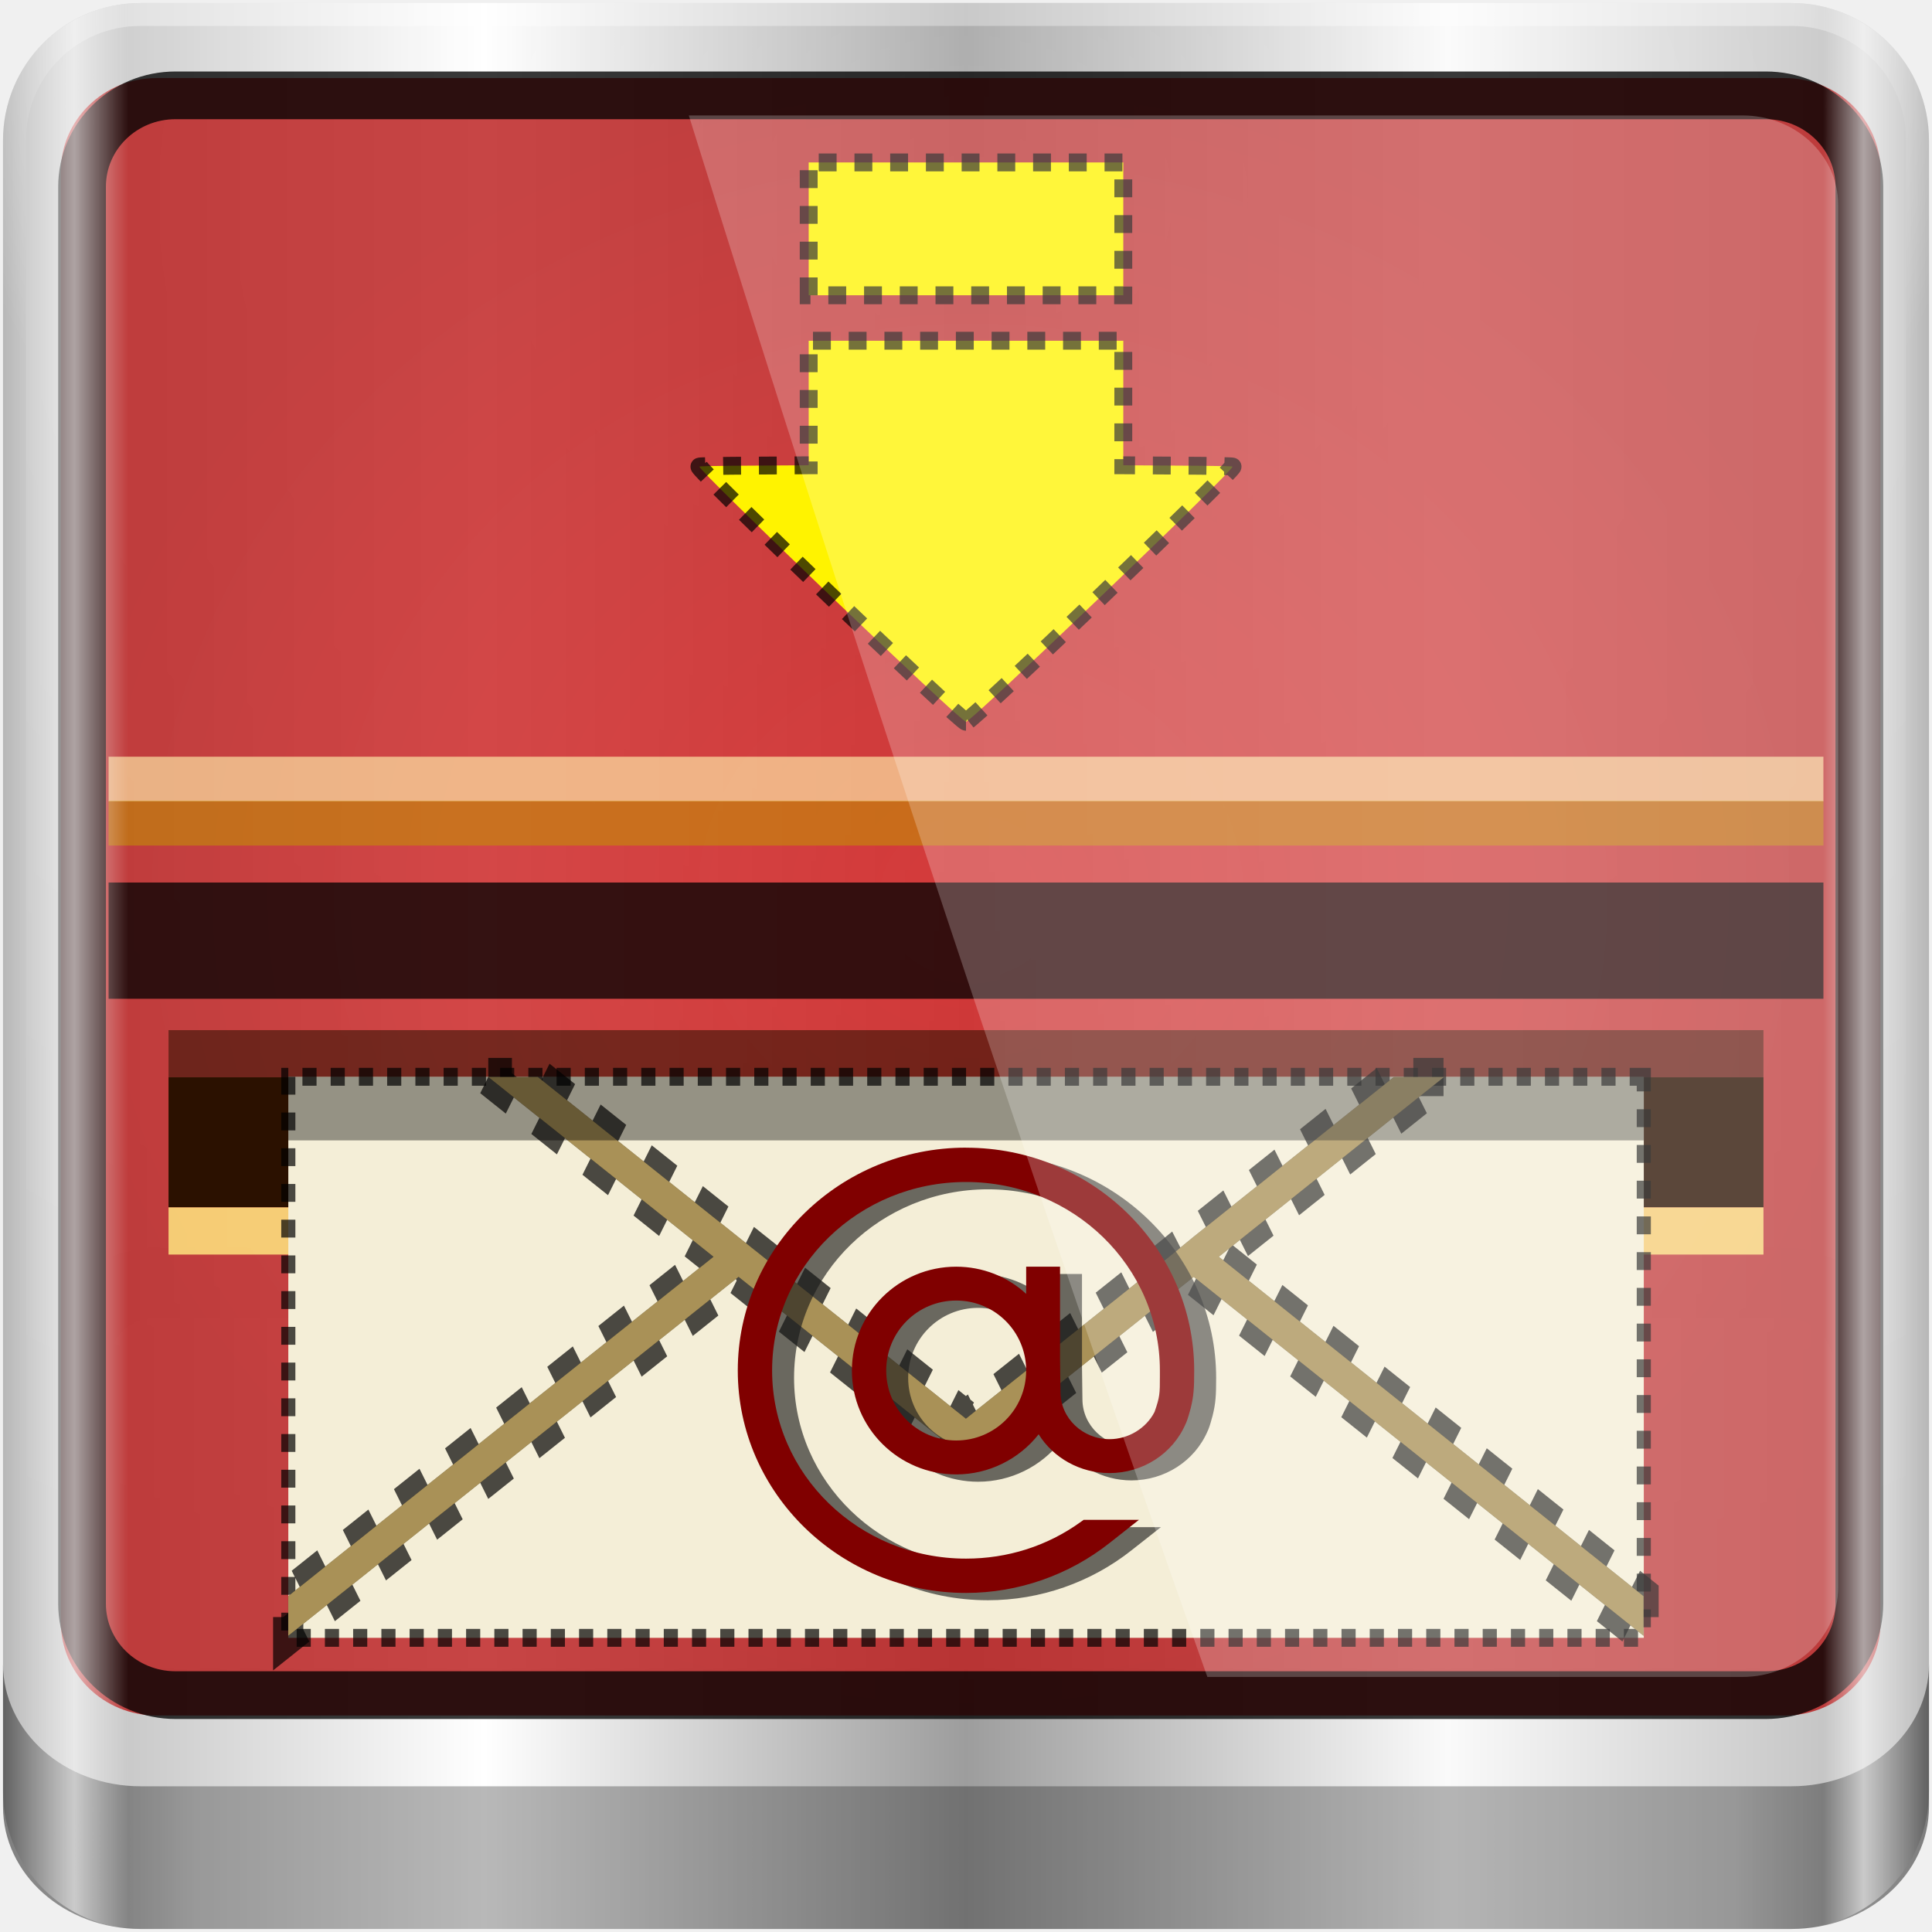
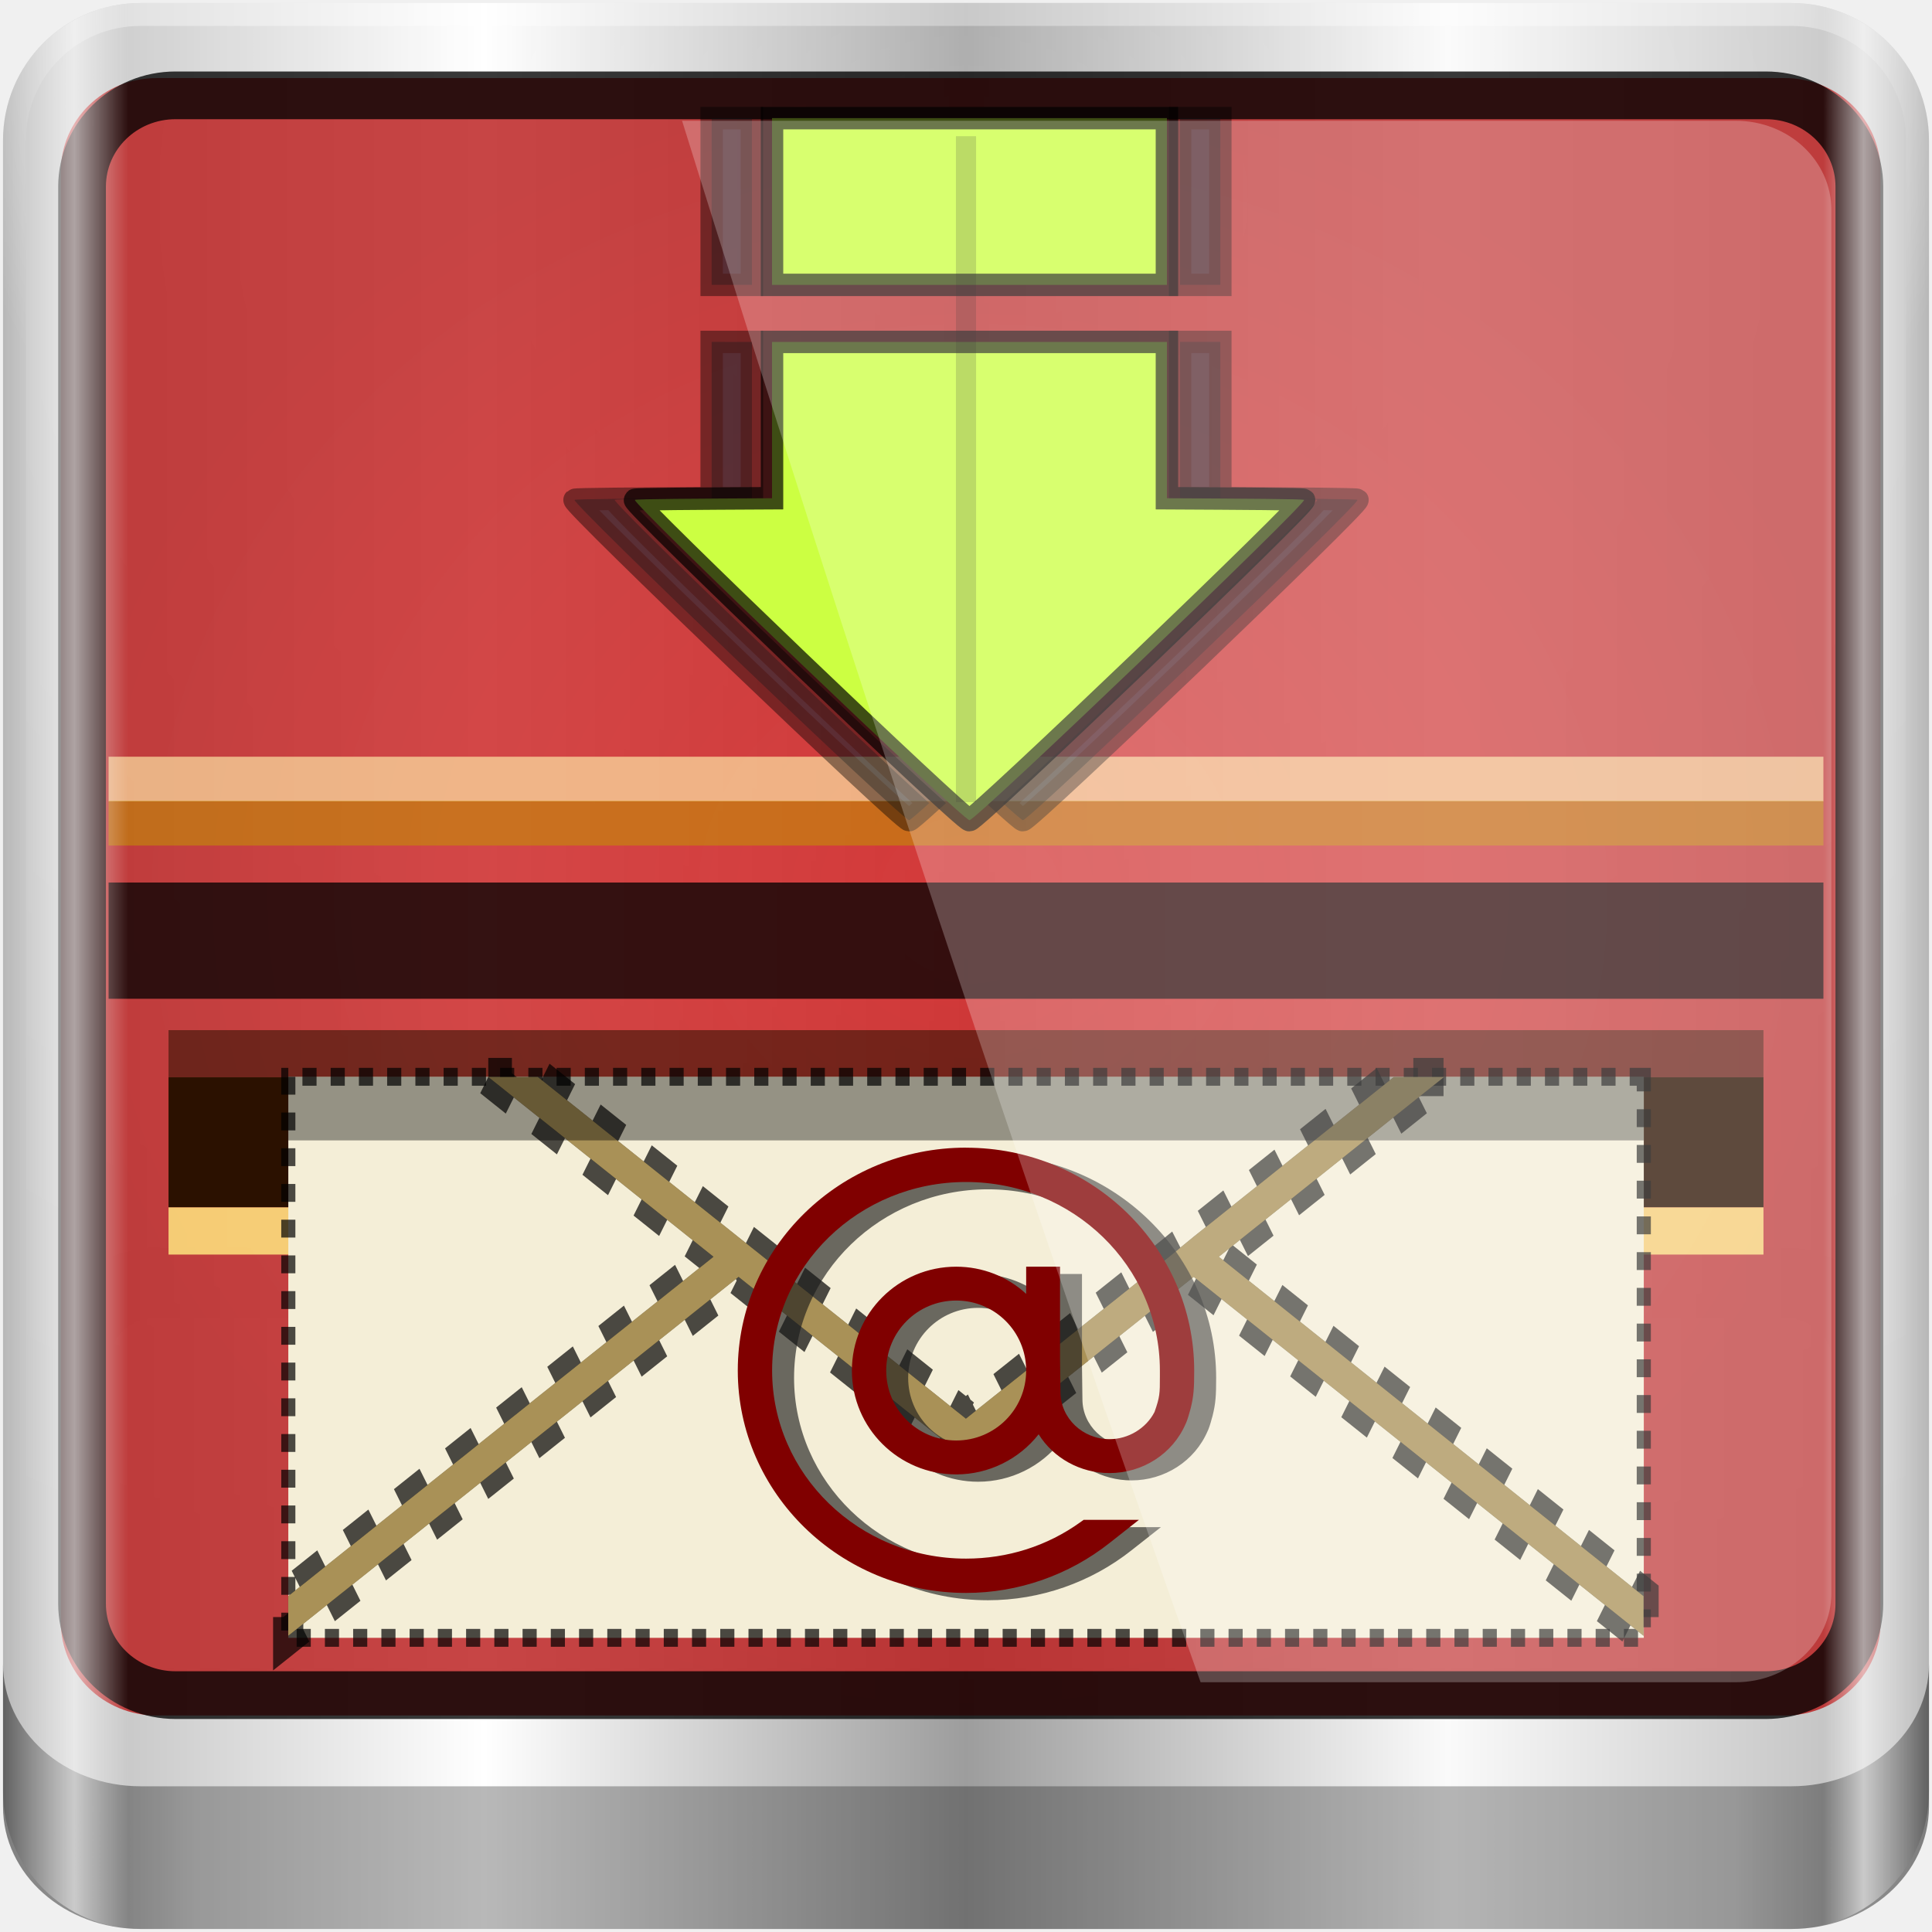
<svg xmlns="http://www.w3.org/2000/svg" xmlns:xlink="http://www.w3.org/1999/xlink" width="96" height="96" id="svg2" version="1.1">
  <defs id="defs4">
    <linearGradient xlink:href="#linearGradient6139-0-0" id="linearGradient15935" gradientUnits="userSpaceOnUse" gradientTransform="matrix(1.139286,0,0,1.139285,-12.50389,-39.00097)" x1="6" y1="47" x2="90" y2="47" />
    <linearGradient id="linearGradient6139-0-0">
      <stop id="stop6141-2-9" offset="0" style="stop-color:#b7b7b7;stop-opacity:1;" />
      <stop style="stop-color:#ffffff;stop-opacity:1;" offset="0.25" id="stop6151-0-8" />
      <stop style="stop-color:#9d9d9d;stop-opacity:1;" offset="0.5" id="stop6147-1-4" />
      <stop id="stop6149-4-9" offset="0.75" style="stop-color:#fafafa;stop-opacity:1;" />
      <stop id="stop6143-4-8" offset="1" style="stop-color:#b7b7b7;stop-opacity:1;" />
    </linearGradient>
    <radialGradient xlink:href="#linearGradient3888-8-4-8-6-7" id="radialGradient15937" gradientUnits="userSpaceOnUse" gradientTransform="matrix(0,1.620944,-2.038285,0,160.6643,-243.0366)" cx="158" cy="6.213" fx="158" fy="6.213" r="41" />
    <linearGradient id="linearGradient3888-8-4-8-6-7">
      <stop style="stop-color:#ffffff;stop-opacity:1;" offset="0" id="stop3890-4-7-9-7-0" />
      <stop style="stop-color:#ffffff;stop-opacity:0;" offset="1" id="stop3892-5-8-2-7-0" />
    </linearGradient>
    <radialGradient xlink:href="#linearGradient4091-0-3-0-7-0" id="radialGradient15939" gradientUnits="userSpaceOnUse" gradientTransform="matrix(-1.072173,0,0,-0.8750202,199.4643,-19.12555)" cx="48" cy="-27" fx="48" fy="-27" r="42" />
    <linearGradient id="linearGradient4091-0-3-0-7-0">
      <stop style="stop-color:#ffffff;stop-opacity:1;" offset="0" id="stop4093-3-6-4-2-5" />
      <stop id="stop4099-6-1-8-3-2" offset="0.8" style="stop-color:#ffffff;stop-opacity:1;" />
      <stop style="stop-color:#ffffff;stop-opacity:0;" offset="1" id="stop4095-1-0-7-9-7" />
    </linearGradient>
    <linearGradient xlink:href="#linearGradient3832-0-6-1-1-0" id="linearGradient15941" gradientUnits="userSpaceOnUse" gradientTransform="matrix(1,0,0,0.8890586,200,8.943174)" x1="-94" y1="82.984" x2="-10.188" y2="82.984" />
    <linearGradient id="linearGradient3832-0-6-1-1-0">
      <stop style="stop-color:#000000;stop-opacity:1;" offset="0" id="stop3834-6-3-7-1-2" />
      <stop id="stop3872-2-4-7" offset="0.1" style="stop-color:#000000;stop-opacity:0.588;" />
      <stop style="stop-color:#000000;stop-opacity:0.588;" offset="0.9" id="stop3844-6-2-7-6-3" />
      <stop style="stop-color:#000000;stop-opacity:1;" offset="1" id="stop3836-5-0-2-9-1" />
    </linearGradient>
    <radialGradient xlink:href="#linearGradient15653" id="radialGradient15943" gradientUnits="userSpaceOnUse" gradientTransform="matrix(1.003444,0,0,0.9029014,27.67112,10.76223)" cx="14.693" cy="0.381" fx="14.693" fy="0.381" r="45.056" />
    <linearGradient id="linearGradient15653">
      <stop style="stop-color:#dc2222;stop-opacity:1;" offset="0" id="stop15655" />
      <stop style="stop-color:#bb1d1d;stop-opacity:1;" offset="1" id="stop15657" />
    </linearGradient>
    <linearGradient gradientTransform="scale(1.005865,0.994169)" gradientUnits="userSpaceOnUse" id="ButtonShadow-4" y2="7.017" x2="45.448" y1="92.54" x1="45.448">
      <stop offset="0" style="stop-color:#000000;stop-opacity:1" id="stop3750-5" />
      <stop offset="1" style="stop-color:#000000;stop-opacity:0.588" id="stop3752-3" />
    </linearGradient>
    <filter id="filter3174-2" color-interpolation-filters="sRGB">
      <feGaussianBlur stdDeviation="1.71" id="feGaussianBlur3176-5" />
    </filter>
    <linearGradient y2="47" x2="90" y1="47" x1="6" gradientTransform="matrix(1.139286,0,0,1.139285,-6.685709,-37.54643)" gradientUnits="userSpaceOnUse" id="linearGradient4584" xlink:href="#linearGradient5700-9-0" />
    <linearGradient id="linearGradient5700-9-0">
      <stop id="stop5702-6-4" offset="0" style="stop-color:#ffffff;stop-opacity:0;" />
      <stop style="stop-color:#ffffff;stop-opacity:0.851;" offset="0.037" id="stop5704-6-1" />
      <stop id="stop5706-4-6" offset="0.065" style="stop-color:#ffffff;stop-opacity:0;" />
      <stop style="stop-color:#ffffff;stop-opacity:0;" offset="0.945" id="stop5712-0-7" />
      <stop style="stop-color:#ffffff;stop-opacity:0.851;" offset="0.966" id="stop5710-1-5" />
      <stop id="stop5708-7-5" offset="1" style="stop-color:#ffffff;stop-opacity:0;" />
    </linearGradient>
    <linearGradient y2="47" x2="90" y1="47" x1="6" gradientTransform="matrix(1.139286,0,0,1.139285,-6.685709,-37.54643)" gradientUnits="userSpaceOnUse" id="linearGradient4729" xlink:href="#linearGradient5700-9-0" />
  </defs>
  <g id="layer1" transform="translate(0,32)">
    <g id="g4611">
      <g transform="translate(5.818182,1.454546)" id="g15905">
        <path style="fill:url(#linearGradient15935);fill-opacity:1;fill-rule:nonzero;stroke:none;display:inline" d="m 83.196,-33.305 -82.029,0 c -3.787,0 -6.836,3.049 -6.836,6.836 l 0,82.029 c 0,3.787 3.049,6.836 6.836,6.836 l 82.029,0 c 3.787,0 6.836,-3.049 6.836,-6.836 l 0,-82.029 c 0,-3.787 -3.049,-6.836 -6.836,-6.836 z" id="rect4251-1" />
        <g id="g3272" transform="matrix(1.139286,0,0,1.139285,-126.4325,-38.43133)">
          <path id="path3400-6" d="m 112,5.5 c -2.787,0 -5,2.213 -5,5 l 0,20.719 0,7 0,38.594 c 1.071,1.629 2.897,2.719 5,2.719 l 4,0 64,0 4,0 c 2.103,0 3.929,-1.09 5,-2.719 l 0,-38.594 0,-7 L 189,10.5 c 0,-2.787 -2.213,-5 -5,-5 z" style="opacity:0.2;fill:url(#radialGradient15937);fill-opacity:1;fill-rule:nonzero;stroke:none;display:inline" />
          <path id="path4236-5" d="m 112,4.5 c -3.324,0 -6,2.676 -6,6 l 0,15 1,0 0,-15 c 0,-2.787 2.213,-5 5,-5 l 72,0 c 2.787,0 5,2.213 5,5 l 0,15 1,0 0,-15 c 0,-3.324 -2.676,-6 -6,-6 l -72,0 z" style="opacity:0.45;fill:url(#radialGradient15939);fill-opacity:1;fill-rule:nonzero;stroke:none;display:inline" />
          <path style="opacity:0.47;fill:url(#linearGradient15941);fill-opacity:1;fill-rule:nonzero;stroke:none" d="m 106,76.942 0,0.889 0,0.889 0,0.889 0,1.778 0,1.778 c 0,2.955 2.676,5.334 6,5.334 l 72,0 c 3.324,0 6,-2.379 6,-5.334 l 0,-1.778 0,-1.778 0,-0.889 0,-0.889 0,-0.889 c 0,2.955 -2.676,5.334 -6,5.334 l -72,0 c -3.324,0 -6,-2.379 -6,-5.334 z" id="path4242-5" />
        </g>
        <path style="font-size:medium;font-style:normal;font-variant:normal;font-weight:normal;font-stretch:normal;text-indent:0;text-align:start;text-decoration:none;line-height:normal;letter-spacing:normal;word-spacing:normal;text-transform:none;direction:ltr;block-progression:tb;writing-mode:lr-tb;text-anchor:start;baseline-shift:baseline;opacity:0.02;color:#000000;fill:#000000;fill-opacity:1;fill-rule:nonzero;stroke:none;stroke-width:6;marker:none;visibility:visible;display:inline;overflow:visible;enable-background:accumulate;font-family:Sans;-inkscape-font-specification:Sans" d="m 1.963,28.541 c -1.885,0 -3.649,0.984 -4.759,2.434 l 0,16.164 c 0,2.576 2.123,4.649 4.759,4.649 l 80.905,0 c 2.637,0 4.759,-2.074 4.759,-4.649 l 0,-16.164 C 86.517,29.524 84.753,28.541 82.868,28.541 l -80.905,0 z m 0,3.487 80.905,0 c 1.359,0 2.38,0.997 2.38,2.325 l 0,12.786 c 0,1.328 -1.02,2.325 -2.38,2.325 l -80.905,0 c -1.359,0 -2.38,-0.997 -2.38,-2.325 l 0,-12.786 c 0,-1.328 1.02,-2.325 2.38,-2.325 z" id="path4972" />
        <path style="opacity:0.822;color:#000000;fill:url(#radialGradient15943);fill-opacity:1;fill-rule:nonzero;stroke:none;stroke-width:2;marker:none;visibility:visible;display:inline;overflow:visible;enable-background:accumulate" d="m 1.963,-29.575 80.905,0 c 2.637,0 4.759,2.074 4.759,4.649 l 0,72.064 c 0,2.576 -2.123,4.649 -4.759,4.649 l -80.905,0 c -2.637,0 -4.759,-2.074 -4.759,-4.649 l 0,-72.064 c 0,-2.576 2.123,-4.649 4.759,-4.649 z" id="path4970" />
        <path id="path4989" d="m 2.907,-28.717 79.017,0 c 2.575,0 4.648,2.026 4.648,4.542 l 0,70.408 c 0,2.517 -2.073,4.542 -4.648,4.542 l -79.017,0 c -2.575,0 -4.648,-2.026 -4.648,-4.542 l 0,-70.408 c 0,-2.517 2.073,-4.542 4.648,-4.542 z" style="color:#000000;fill:none;stroke:#000000;stroke-width:2.371;stroke-opacity:0.776;marker:none;visibility:visible;display:inline;overflow:visible;enable-background:accumulate" />
      </g>
      <g transform="translate(94.32103,-29.29546)" id="g3470">
        <g id="layer2-5" style="display:none">
          <path d="M 11,7 C 7.676,7 5,9.676 5,13 l 0,33.688 c 2.238,0.124 4.661,0.236 5.875,0.438 0.661,0.11 -0.084,0.241 -1.125,0.344 C 8.709,47.572 7.355,47.665 6.844,47.75 6.222,47.853 5.626,47.904 5,48 l 0,1.062 c 0.38,0.036 0.718,0.031 0.938,0.031 0.809,10e-7 1.16,0.216 1.312,0.562 0.153,0.347 0.094,0.84 0.094,1.406 0,0.425 -0.942,0.663 -1.156,1.375 C 6.111,52.692 5.551,52.946 5,53.188 l 0,2.219 c 0.736,0.025 1.433,0.057 1.844,0.312 C 7.125,55.894 6.069,56.124 5,56.312 l 0,7.562 c 1.138,0.18 3.31,0.926 3.969,1.062 1.09,0.226 1.225,0.335 0.875,0.438 -0.35,0.103 -1.174,0.175 -2,0.312 C 6.866,65.85 5.908,66.142 5,66.344 L 5,86 c 0,3.324 2.676,6 6,6 l 13,0 c 0.095,-0.438 0.151,-0.931 0.25,-1.438 0.14,-0.718 0.255,-1.342 0.375,-1.594 0.03,-0.063 0.058,-0.114 0.094,-0.125 0.107,-0.033 0.238,0.192 0.469,0.781 0.304,0.778 0.54,1.647 0.688,2.375 l 0.75,0 c 0.276,-0.494 0.579,-1.138 0.812,-1.438 0.099,-0.127 0.275,0.132 0.531,0.375 0.256,0.243 0.589,0.486 0.938,0.375 0.649,-0.207 1.603,-0.726 2.031,-1 0.14,-0.089 0.3,-0.158 0.406,-0.188 0.106,-0.03 0.174,-0.018 0.25,0 0.151,0.035 0.232,0.145 0.344,0.281 0.223,0.273 0.467,0.656 1.062,0.656 0.478,0 0.657,-0.033 0.781,0.062 0.124,0.095 0.197,0.315 0.406,0.875 l 8.875,0 c -0.048,-0.594 1.041,-2.152 1.219,-3.062 0.191,-0.976 0.214,-1.242 0.281,-1.062 0.067,0.18 0.193,0.794 0.469,1.5 0.11,0.282 0.214,0.358 0.312,0.281 0.099,-0.077 0.169,-0.294 0.25,-0.562 0.162,-0.537 0.286,-1.297 0.344,-1.594 0.131,-0.67 0.129,-1.787 0.125,-2.281 -9.11e-4,-0.124 -0.006,-0.218 0,-0.25 0.018,-0.097 0.081,0.312 0.281,1.594 0.164,1.047 0.548,2.688 0.719,3.562 0.17,0.868 0.298,1.322 0.406,1.875 l 28.219,0 c 0.039,-0.495 0.035,-1.099 0.062,-1.5 0.02,-0.301 0.066,-0.487 0.156,-0.469 0.03,0.006 0.051,0.039 0.094,0.094 0.233,0.298 0.631,1.165 0.969,1.875 L 85,92 c 3.324,0 6,-2.676 6,-6 l 0,-7.219 c -0.169,0.004 -0.29,-4e-6 -0.5,0 -1.33,0 -2.638,-4e-6 -3.969,0 -1.227,0 -2.054,-9.64e-4 -2.25,-0.062 -0.196,-0.062 0.233,-0.183 1.469,-0.5 C 86.405,78.051 89.092,77.291 91,76.875 L 91,38.469 C 90.347,38.202 89.793,37.98 89.25,37.562 89.107,37.453 88.801,37.17 88.281,37 87.761,36.83 87.007,36.744 86,36.938 c -1.533,0.295 -1.686,0.283 -1.25,0.156 0.436,-0.127 1.469,-0.381 2.25,-0.531 1.153,-0.222 2.722,-1.204 4,-1.844 l 0,-4.562 c -0.698,-0.258 -1.422,-0.558 -1.75,-1.062 -0.21,-0.323 -0.322,-0.513 -0.312,-0.625 0.009,-0.112 0.133,-0.149 0.25,-0.188 0.117,-0.038 0.261,-0.054 0.375,-0.156 0.114,-0.102 0.187,-0.292 0.188,-0.594 0,-0.323 0.082,-0.887 0.062,-1.406 -0.01,-0.26 -0.036,-0.497 -0.125,-0.688 -0.089,-0.19 -0.219,-0.333 -0.438,-0.375 -0.575,-0.11 -0.848,-0.234 -0.906,-0.344 -0.058,-0.11 0.072,-0.189 0.281,-0.281 0.418,-0.184 1.133,-0.339 1.125,-0.344 -0.669,-0.386 -5.247,-0.921 -5,-0.969 0.333,-0.064 0.667,-0.124 1,-0.188 1.048,-0.201 2.433,-0.309 3.75,-0.562 0.573,-0.11 0.912,-0.251 1.125,-0.438 0.213,-0.187 0.294,-0.423 0.375,-0.625 L 91,13 C 91,9.676 88.324,7 85,7 L 33.625,7 C 33.722,8.398 33.827,9.959 33.531,9.188 33.321,8.638 33.21,8.05 33,7.5 32.947,7.361 32.904,7.171 32.844,7 L 30.812,7 C 30.572,7.492 30.363,7.971 30.031,8.188 29.524,8.519 29.245,8.682 29,8.594 28.755,8.505 28.523,8.167 28.156,7.688 27.993,7.474 27.722,7.256 27.406,7 l -6.812,0 -1.312,5.562 L 17.531,7 17.312,7 15.562,15.938 14.156,7 11,7 z" id="rect3745-8" style="opacity:0.9;fill:url(#ButtonShadow-4);fill-opacity:1;fill-rule:nonzero;stroke:none;filter:url(#filter3174-2)" />
        </g>
        <g transform="matrix(0.8875924,0,0,0.8875924,-88.92546,-1.97655)" id="g3738">
          <g id="g3065" transform="translate(0,-16.832)">
            <rect y="58.374" x="0" height="2.5" width="96" id="rect3067" style="opacity:0.659;fill:#ffeeaa;fill-opacity:1;stroke:none" />
            <rect style="opacity:0.545;fill:#c19500;fill-opacity:1;stroke:none" id="rect3069" width="96" height="2.5" x="0" y="60.847" />
          </g>
          <rect style="fill:#2b1100;fill-opacity:1;stroke:none" id="rect3071" width="89.288" height="7.281" x="3.356" y="59.49" />
          <rect y="-69.413" x="3.356" height="2.641" width="89.288" id="rect3073" style="opacity:0.846;fill:#ffe680;fill-opacity:1;stroke:none" transform="scale(1,-1)" />
          <rect transform="scale(1,-1)" style="opacity:0.556;fill:#2b1100;fill-opacity:1;stroke:none" id="rect3075" width="89.288" height="2.641" x="3.356" y="-59.49" />
          <rect y="48.586" x="6.7089843e-07" height="6.507" width="96" id="rect3077" style="opacity:0.753;fill:#000000;fill-opacity:1;stroke:none" />
          <g id="g3079" transform="matrix(0.9559132,0,0,1,2.11616,10.875)">
            <g transform="matrix(0.8269062,0,0,1,108.8817,47.66279)" id="g3081">
              <rect y="0.923" x="25.622" height="31.409" width="96" id="rect3083" style="fill:#f4eed7;fill-opacity:1;stroke:#000000;stroke-width:1;stroke-miterlimit:4;stroke-opacity:0.698;stroke-dasharray:1, 1;stroke-dashoffset:0" transform="scale(-1,1)" />
              <path style="fill:#070604;fill-opacity:0.506;stroke:#000000;stroke-width:2.14;stroke-miterlimit:4;stroke-opacity:0.698;stroke-dasharray:2.14, 2.14;stroke-dashoffset:0" d="m -107.458,0.936 15.948,10.062 -30.12,19 0,2.219 31.896,-20.094 16.099,10.156 16.137,-10.156 31.858,20.094 0,-2.219 -30.082,-19 15.948,-10.062 -3.552,0 -14.172,8.938 -1.738,1.125 -14.399,9.062 -14.361,-9.062 -1.738,-1.094 -14.21,-8.969 -3.515,0 z" id="path4527" />
              <path id="path3085" transform="matrix(1.209327,0,0,1,-132.0976,-27.87636)" d="m 20.375,28.812 13.188,10.062 -24.906,19 0,2.219 L 35.031,40 48.344,50.156 61.688,40 l 26.344,20.094 0,-2.219 -24.875,-19 13.188,-10.062 -2.938,0 -11.719,8.938 -1.438,1.125 -11.906,9.062 -11.875,-9.062 -1.438,-1.094 -11.75,-8.969 -2.906,0 z" style="fill:#a99157;fill-opacity:1;stroke:none" />
            </g>
            <rect style="opacity:0.389;fill:#000000;fill-opacity:1;stroke:none" id="rect3087" width="79.383" height="3.561" x="8.309" y="48.586" />
          </g>
          <g transform="matrix(0.992708,0,0,0.992708,1.522325,58.87599)" id="g3755" style="font-size:25.136px;font-style:normal;font-variant:normal;font-weight:normal;font-stretch:normal;line-height:125%;letter-spacing:0px;word-spacing:0px;fill:#1a1a1a;fill-opacity:0.629;stroke:none;font-family:Quirky Nots;-inkscape-font-specification:Quirky Nots">
            <path id="path3757" style="font-weight:bold;fill:#1a1a1a;fill-opacity:0.629;font-family:Neou;-inkscape-font-specification:Neou Bold" d="m 48.057,4.998 c -7.088,0 -12.87,5.63 -12.87,12.568 0,6.912 5.781,12.543 12.87,12.543 2.941,0 5.806,-1.005 8.094,-2.815 l 1.659,-1.307 -3.117,0 -0.176,0.126 c -1.885,1.357 -4.122,2.061 -6.46,2.061 -6.033,0 -10.934,-4.751 -10.934,-10.607 0,-5.882 4.902,-10.632 10.934,-10.632 6.033,0 10.934,4.751 10.934,10.632 0,0.126 0,0.226 0,0.352 0,0.93 0,1.131 -0.302,1.986 -0.478,0.93 -1.483,1.533 -2.539,1.533 -1.508,0 -2.765,-1.181 -2.765,-2.664 l -0.025,-1.86 0,-5.203 -1.91,0 0,1.533 c -1.056,-0.98 -2.463,-1.533 -3.946,-1.533 -3.243,0 -5.882,2.614 -5.882,5.857 0,3.243 2.639,5.857 5.882,5.857 1.835,0 3.544,-0.855 4.65,-2.262 0.829,1.332 2.338,2.187 3.997,2.187 1.86,0 3.569,-1.081 4.298,-2.79 l 0.025,-0.05 c 0.101,-0.251 0.176,-0.528 0.251,-0.804 0.176,-0.704 0.201,-1.156 0.201,-2.137 0,-6.938 -5.781,-12.568 -12.87,-12.568 M 47.504,21.512 c -2.187,0 -3.946,-1.76 -3.946,-3.946 0,-2.187 1.76,-3.946 3.946,-3.946 2.187,0 3.946,1.76 3.946,3.946 0,2.187 -1.76,3.946 -3.946,3.946" />
          </g>
-           <path style="fill:#fff300;fill-opacity:1;stroke:#000000;stroke-width:1;stroke-miterlimit:4;stroke-opacity:0.698;stroke-dasharray:1, 1;stroke-dashoffset:0" d="m 48,39.586 c -0.298,0 -15.072,-14.143 -14.923,-14.286 0.043,-0.041 2.665,-0.056 6.116,-0.073 l 0,-6.972 17.613,0 0,6.972 c 3.451,0.018 6.073,0.033 6.116,0.073 0.149,0.143 -14.624,14.286 -14.922,14.286 z m -8.807,-23.876 0,-7.437 17.613,0 0,7.437 -17.613,0 z" id="path3089" />
          <g style="font-size:25.136px;font-style:normal;font-variant:normal;font-weight:normal;font-stretch:normal;line-height:125%;letter-spacing:0px;word-spacing:0px;fill:#800000;fill-opacity:1;stroke:none;font-family:Quirky Nots;-inkscape-font-specification:Quirky Nots" id="g3091" transform="matrix(0.992708,0,0,0.992708,0.29326,58.46631)">
            <path d="m 48.057,4.998 c -7.088,0 -12.87,5.63 -12.87,12.568 0,6.912 5.781,12.543 12.87,12.543 2.941,0 5.806,-1.005 8.094,-2.815 l 1.659,-1.307 -3.117,0 -0.176,0.126 c -1.885,1.357 -4.122,2.061 -6.46,2.061 -6.033,0 -10.934,-4.751 -10.934,-10.607 0,-5.882 4.902,-10.632 10.934,-10.632 6.033,0 10.934,4.751 10.934,10.632 0,0.126 0,0.226 0,0.352 0,0.93 0,1.131 -0.302,1.986 -0.478,0.93 -1.483,1.533 -2.539,1.533 -1.508,0 -2.765,-1.181 -2.765,-2.664 l -0.025,-1.86 0,-5.203 -1.91,0 0,1.533 c -1.056,-0.98 -2.463,-1.533 -3.946,-1.533 -3.243,0 -5.882,2.614 -5.882,5.857 0,3.243 2.639,5.857 5.882,5.857 1.835,0 3.544,-0.855 4.65,-2.262 0.829,1.332 2.338,2.187 3.997,2.187 1.86,0 3.569,-1.081 4.298,-2.79 l 0.025,-0.05 c 0.101,-0.251 0.176,-0.528 0.251,-0.804 0.176,-0.704 0.201,-1.156 0.201,-2.137 0,-6.938 -5.781,-12.568 -12.87,-12.568 M 47.504,21.512 c -2.187,0 -3.946,-1.76 -3.946,-3.946 0,-2.187 1.76,-3.946 3.946,-3.946 2.187,0 3.946,1.76 3.946,3.946 0,2.187 -1.76,3.946 -3.946,3.946" style="font-weight:bold;fill:#800000;fill-opacity:1;font-family:Neou;-inkscape-font-specification:Neou Bold" id="path3093" />
          </g>
+           <g id="g919" transform="translate(0,-0.2254174)">
+             <g transform="translate(0.1950964)" id="g911">
+               <g id="g905" style="opacity:0.6">
+                 <path id="path887" d="m 33.567,6.019 v 9.334 h 2.253 V 6.019 Z m 0,12.527 v 8.751 c -4.332,0.022 -7.624,0.041 -7.677,0.092 -0.187,0.179 18.356,17.932 18.73,17.932 0.051,0 0.49,-0.379 1.127,-0.953 C 41.729,40.747 27.981,27.545 28.143,27.39 c 0.053,-0.051 3.346,-0.07 7.677,-0.092 v -8.751 z" style="fill:#0e232e;fill-opacity:1;stroke:#000000;stroke-width:1.256;stroke-miterlimit:4;stroke-dasharray:none;stroke-dashoffset:0;stroke-opacity:0.698" />
+                 <path style="fill:#0e232e;fill-opacity:1;stroke:#000000;stroke-width:1.256;stroke-miterlimit:4;stroke-dasharray:none;stroke-dashoffset:0;stroke-opacity:0.698" d="M 62.043,6.019 V 15.353 H 59.789 V 6.019 Z m 0,12.527 v 8.751 c 4.332,0.022 7.624,0.041 7.677,0.092 0.187,0.179 -18.356,17.932 -18.73,17.932 -0.051,0 -0.49,-0.379 -1.127,-0.953 4.018,-3.621 17.765,-16.824 17.604,-16.979 -0.053,-0.051 -3.346,-0.07 -7.677,-0.092 v -8.751 z" id="path895" />
+               </g>
+               <path style="fill:#ccff42;fill-opacity:1;stroke:#000000;stroke-width:1.256;stroke-miterlimit:4;stroke-dasharray:none;stroke-dashoffset:0;stroke-opacity:0.698" d="m 48,45.321 c -0.375,0 -18.917,-17.752 -18.73,-17.931 0.053,-0.051 3.345,-0.07 7.676,-0.092 v -8.751 h 22.107 v 8.751 c 4.332,0.022 7.623,0.041 7.676,0.092 0.187,0.179 -18.355,17.931 -18.73,17.931 z M 36.946,15.354 V 6.02 h 22.107 v 9.334 z" id="path3089" />
+             </g>
+             <path id="path899" d="m 47.437,7.03 v 37.281 h 1.127 V 7.03 Z" style="color:#000000;font-style:normal;font-variant:normal;font-weight:normal;font-stretch:normal;font-size:medium;line-height:normal;font-family:sans-serif;font-variant-ligatures:normal;font-variant-position:normal;font-variant-caps:normal;font-variant-numeric:normal;font-variant-alternates:normal;font-feature-settings:normal;text-indent:0;text-align:start;text-decoration:none;text-decoration-line:none;text-decoration-style:solid;text-decoration-color:#000000;letter-spacing:normal;word-spacing:normal;text-transform:none;writing-mode:lr-tb;direction:ltr;text-orientation:mixed;dominant-baseline:auto;baseline-shift:baseline;text-anchor:start;white-space:normal;shape-padding:0;clip-rule:nonzero;display:inline;overflow:visible;visibility:visible;opacity:1;isolation:auto;mix-blend-mode:normal;color-interpolation:sRGB;color-interpolation-filters:linearRGB;solid-color:#000000;solid-opacity:1;vector-effect:none;fill:#000000;fill-opacity:0.184;fill-rule:evenodd;stroke:none;stroke-width:1.127px;stroke-linecap:butt;stroke-linejoin:miter;stroke-miterlimit:4;stroke-dasharray:none;stroke-dashoffset:0;stroke-opacity:1;color-rendering:auto;image-rendering:auto;shape-rendering:auto;text-rendering:auto;enable-background:accumulate" />
+           </g>
        </g>
      </g>
-       <path style="opacity:0.52;color:#000000;fill:#ffffff;fill-opacity:0.441;fill-rule:nonzero;stroke:none;stroke-width:2;marker:none;visibility:visible;display:inline;overflow:visible;enable-background:accumulate" d="M 34.227,-26.264 C 42.556,0.484 51.212,26.602 59.993,51.326 l 26.584,0 c 2.637,0 4.759,-1.977 4.759,-4.434 l 0,-68.722 c 0,-2.456 -2.123,-4.434 -4.759,-4.434 l -52.35,0 z" id="path4974" />
-       <path id="path5696" d="m 89.014,-31.85 -82.029,0 c -3.787,0 -6.836,3.049 -6.836,6.836 l 0,82.029 c 0,3.787 3.049,6.836 6.836,6.836 l 82.029,0 c 3.787,0 6.836,-3.049 6.836,-6.836 l 0,-82.029 c 0,-3.787 -3.049,-6.836 -6.836,-6.836 z" style="opacity:0.728;fill:url(#linearGradient4729);fill-opacity:1;fill-rule:nonzero;stroke:none;display:inline" />
+       <path style="color:#000000;display:inline;overflow:visible;visibility:visible;opacity:0.541;fill:#ffffff;fill-opacity:0.441;fill-rule:nonzero;stroke:none;stroke-width:2;marker:none;enable-background:accumulate" d="M 33.891,-26 C 42.22,0.748 50.876,26.866 59.657,51.59 H 86.241 C 88.877,51.59 91,49.612 91,47.156 v -68.722 c 0,-2.456 -2.123,-4.434 -4.759,-4.434 z" id="path4974" />
+       <path id="path5696" d="M 89.014,-31.85 H 6.986 c -3.787,0 -6.836,3.049 -6.836,6.836 V 57.014 c 0,3.787 3.049,6.836 6.836,6.836 h 82.029 c 3.787,0 6.836,-3.049 6.836,-6.836 v -82.029 c 0,-3.787 -3.049,-6.836 -6.836,-6.836 z" style="display:inline;opacity:0.728;fill:url(#linearGradient4729);fill-opacity:1;fill-rule:nonzero;stroke:none" />
    </g>
  </g>
</svg>
